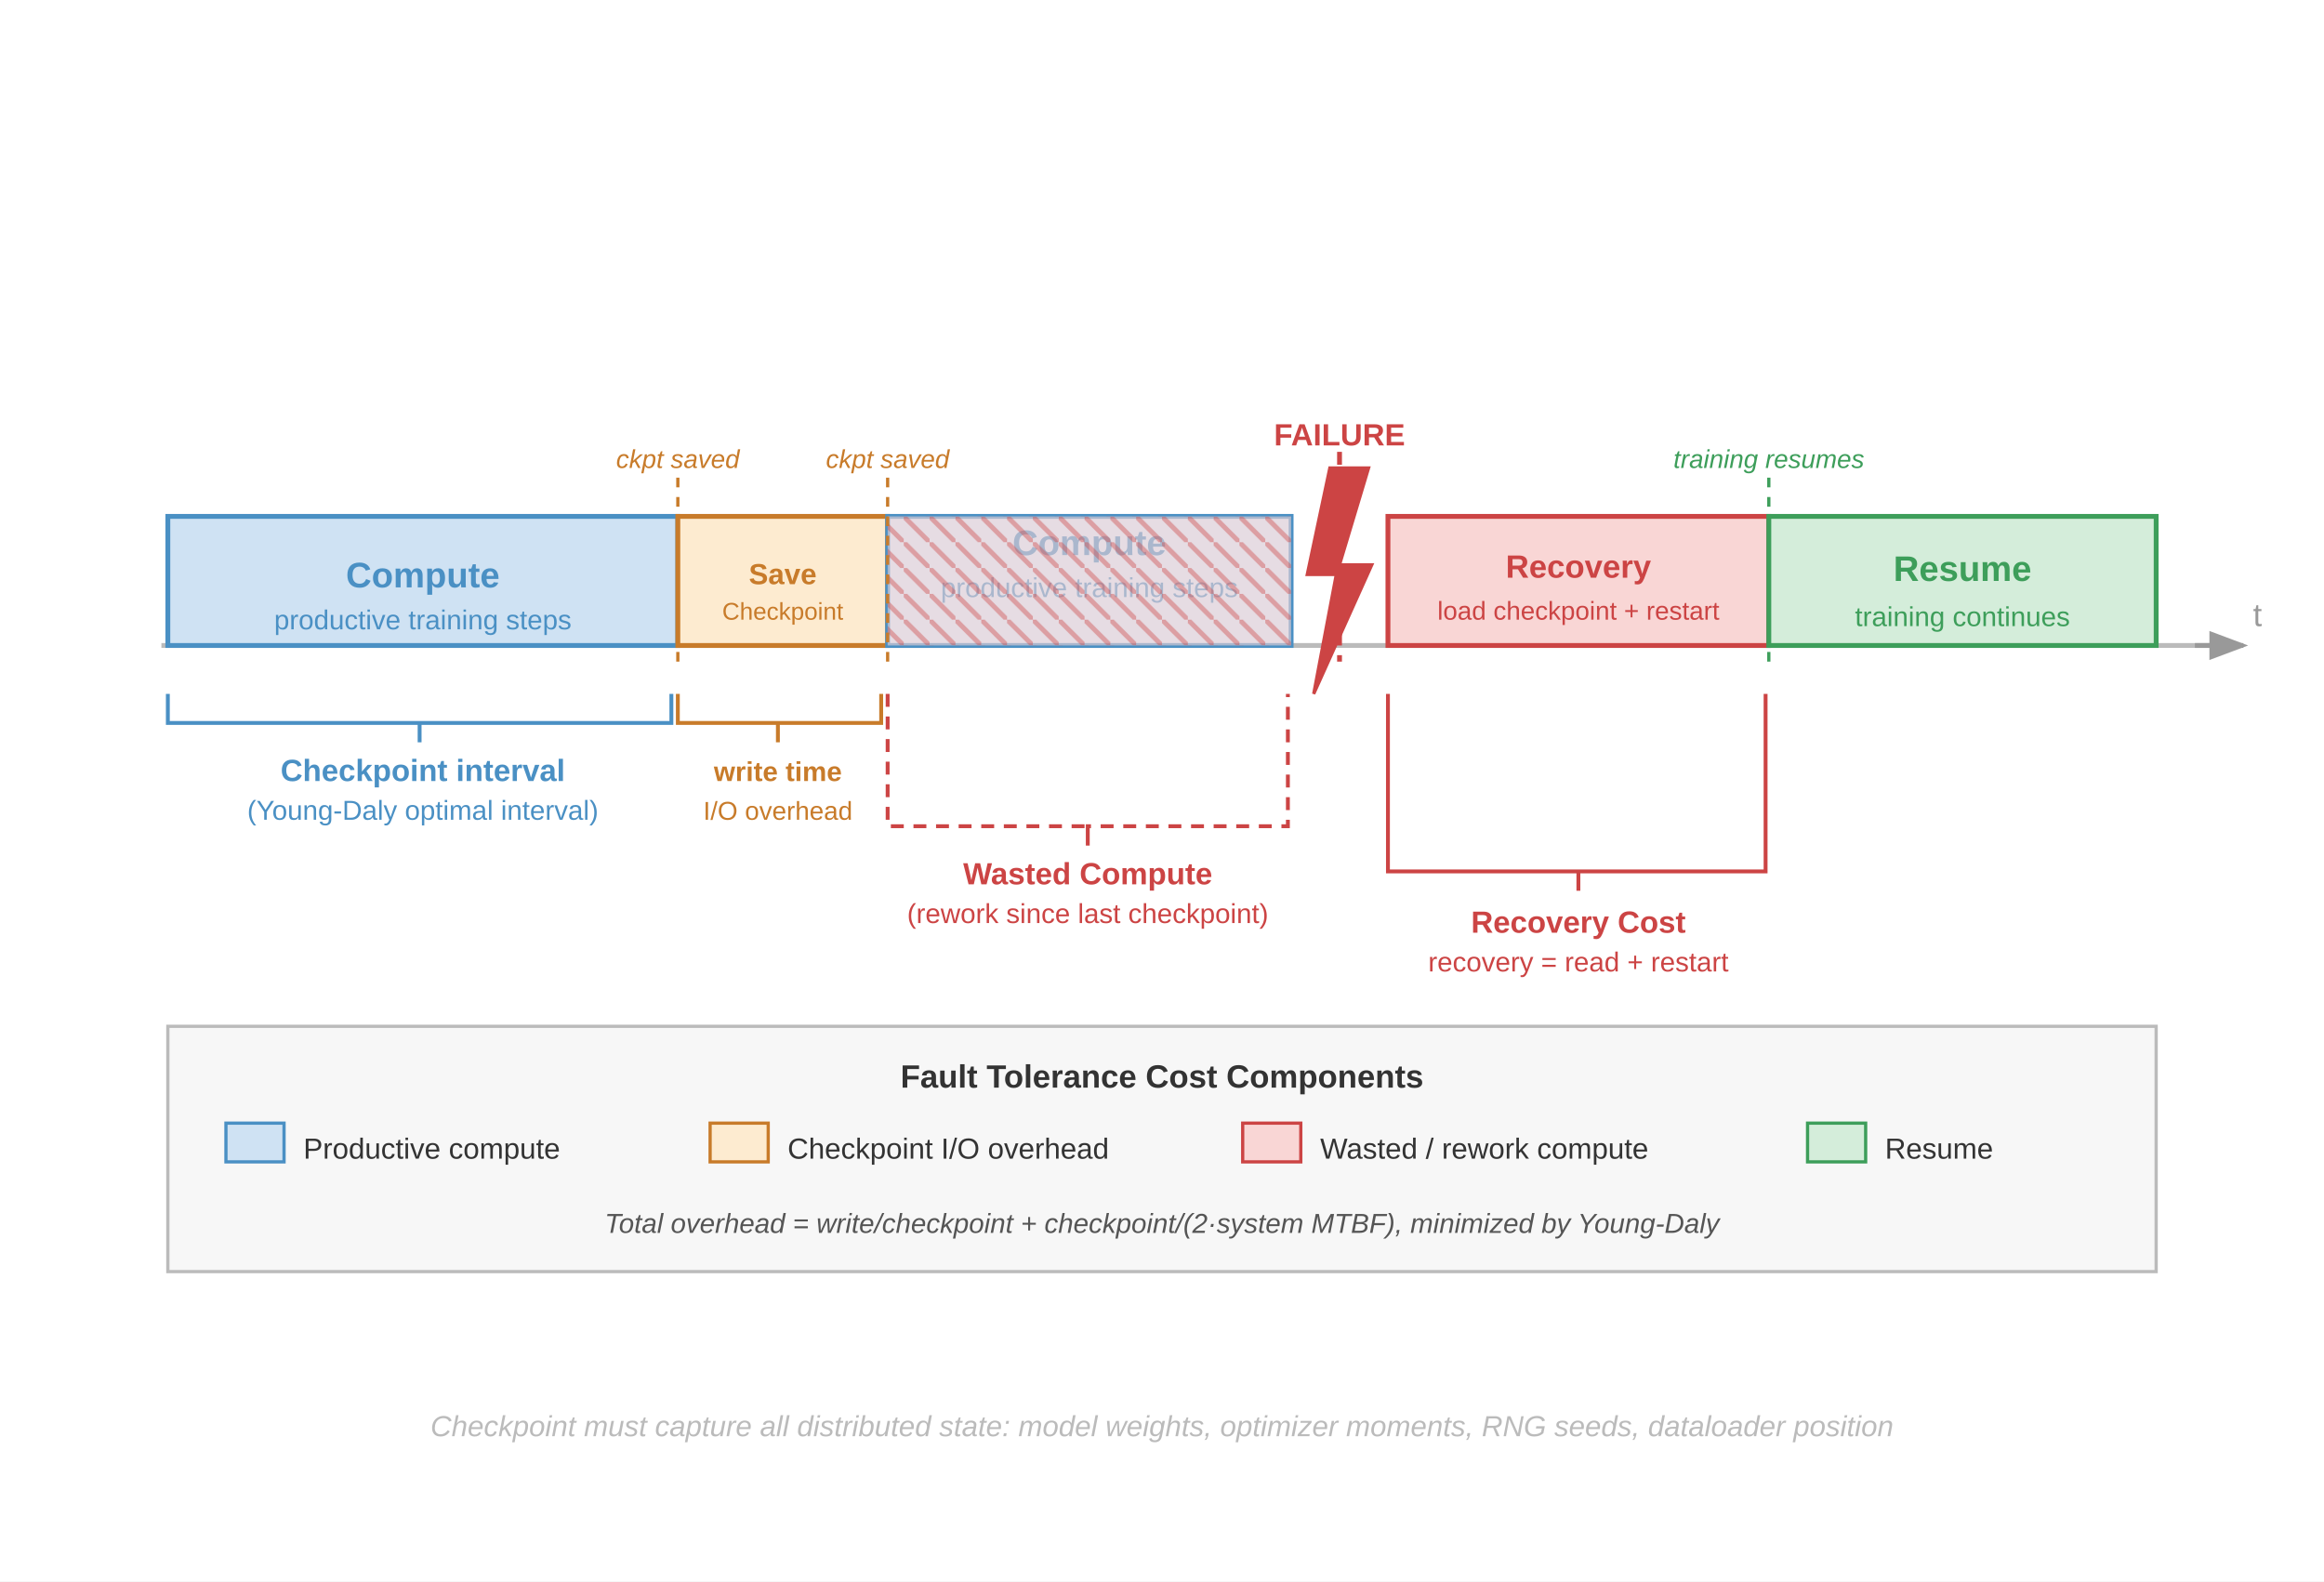
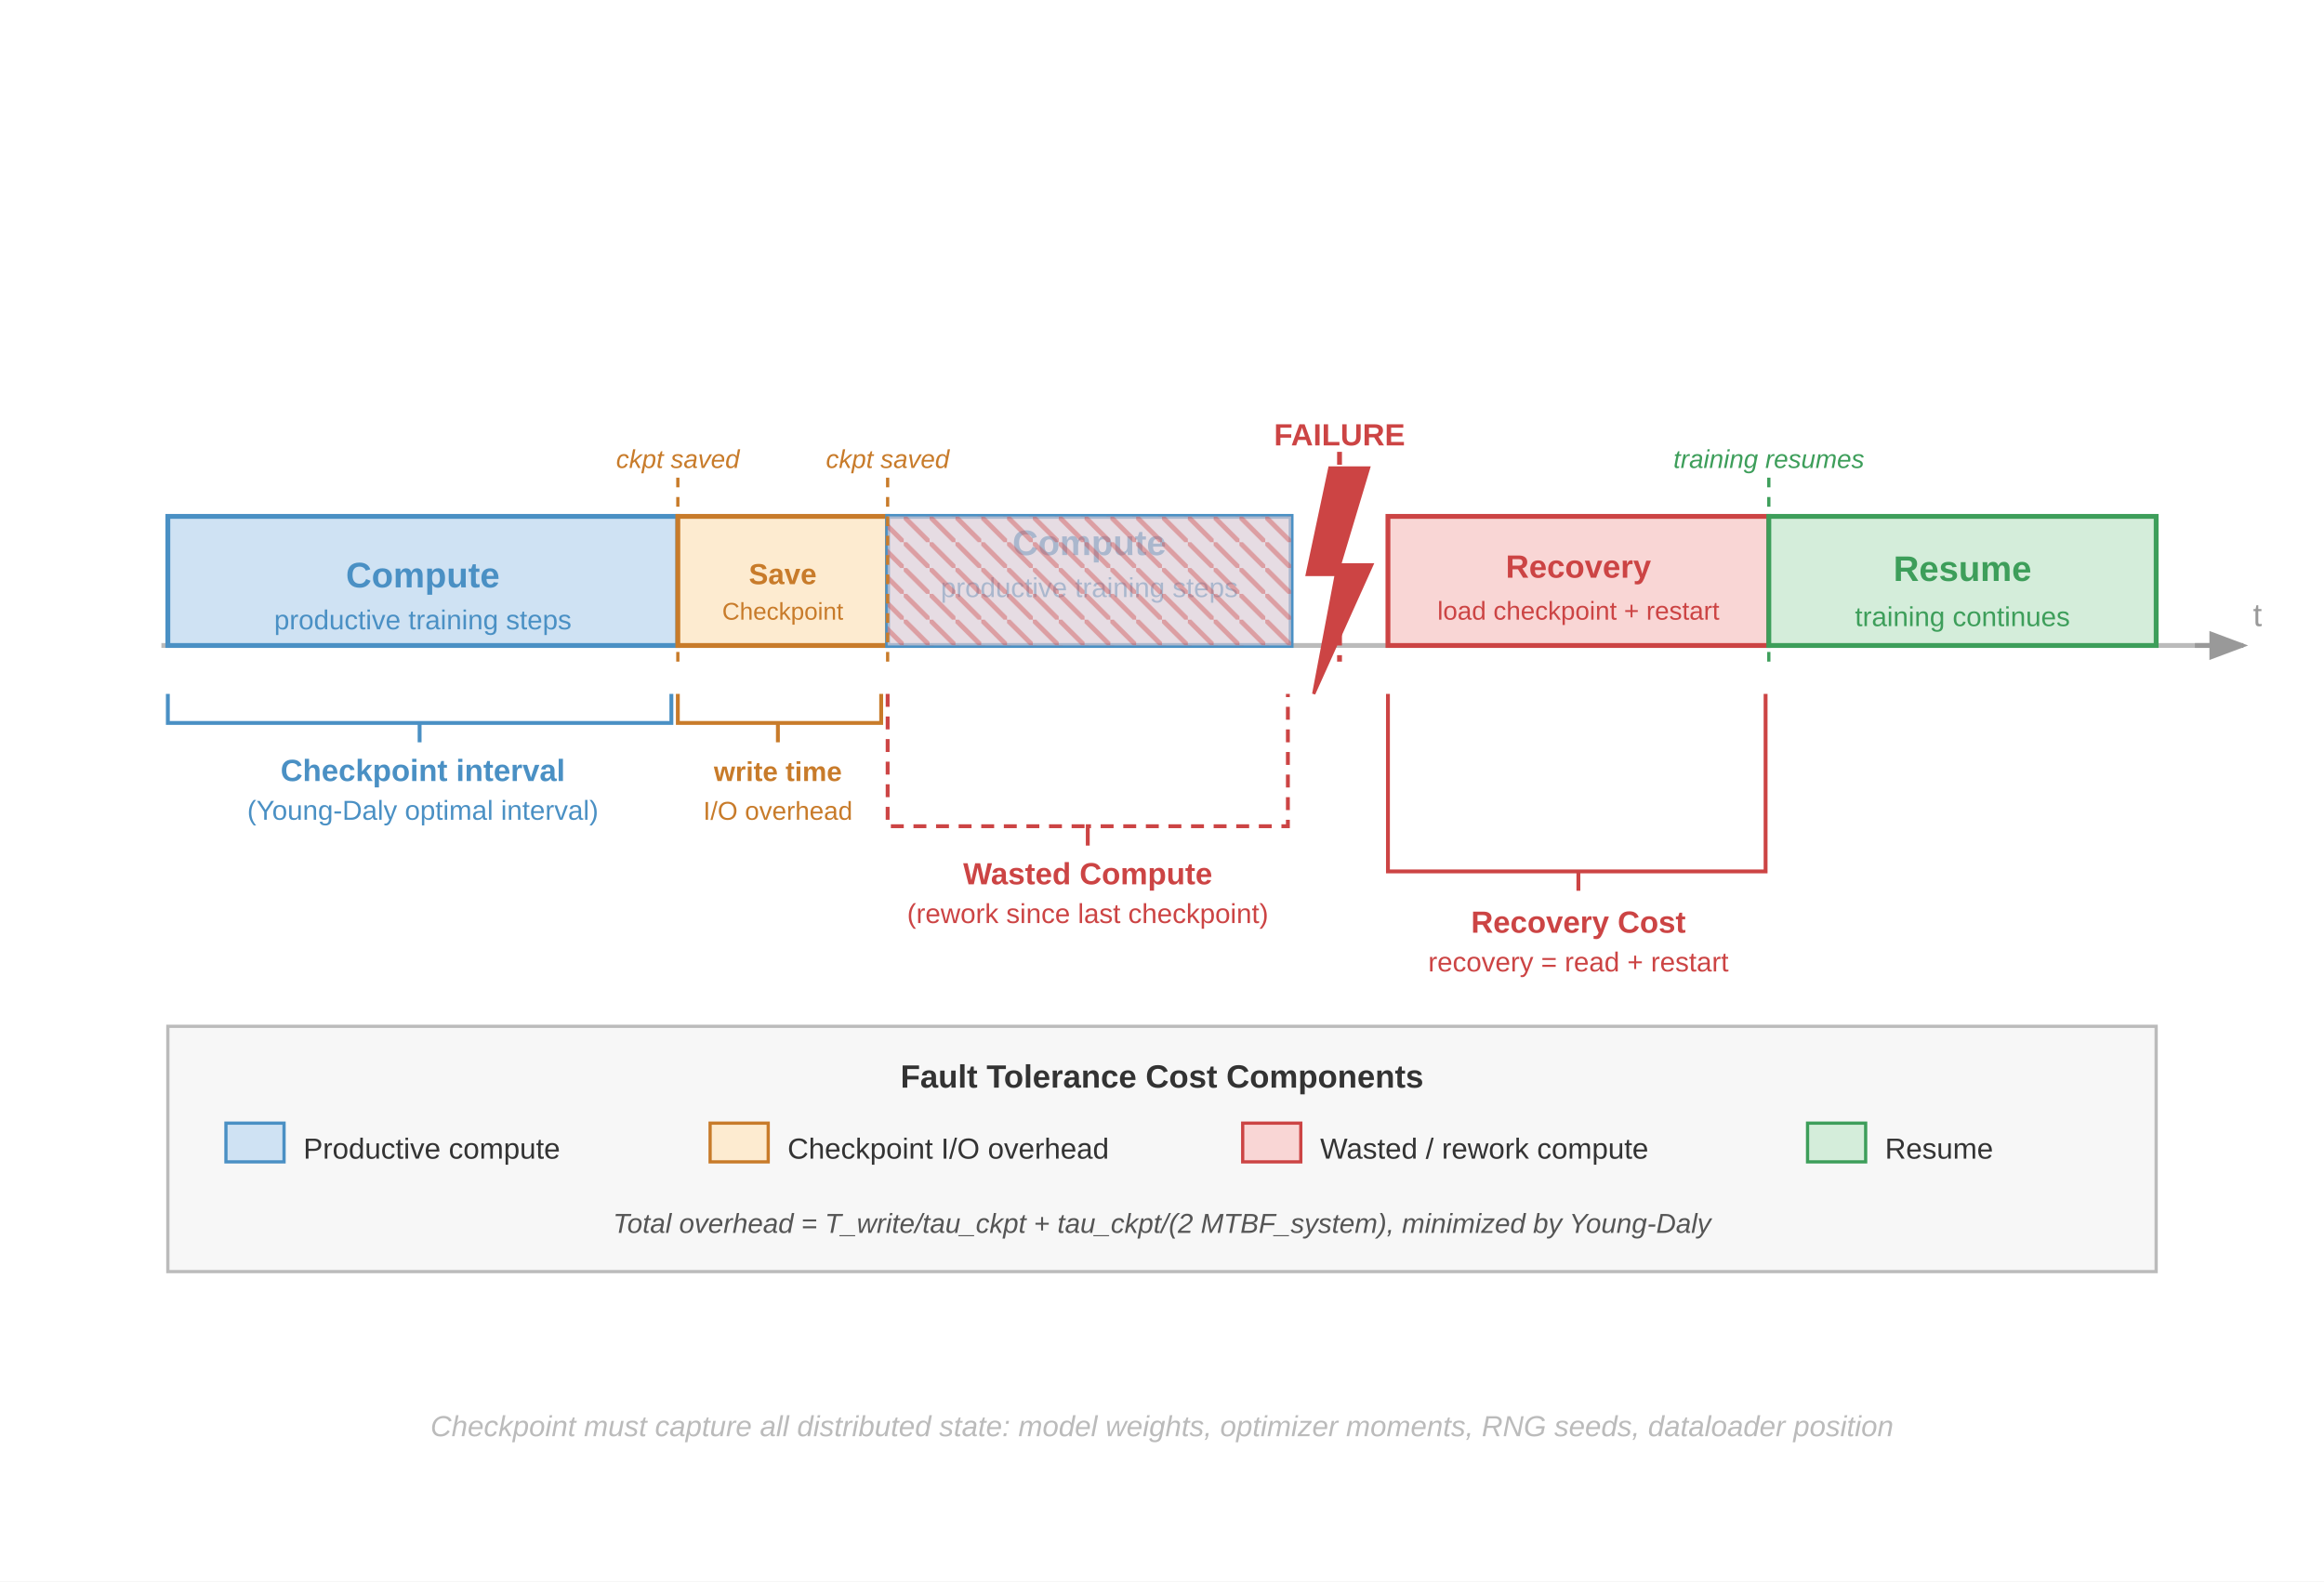
<svg xmlns="http://www.w3.org/2000/svg" font-family="Arial, Helvetica, sans-serif" viewBox="0 0 720 490">
  <defs>
    <marker id="arrowB" markerWidth="8" markerHeight="6" refX="7" refY="3" orient="auto">
      <path d="M0,0 L8,3 L0,6 Z" fill="#4a90c4" />
    </marker>
    <marker id="arrowR" markerWidth="8" markerHeight="6" refX="7" refY="3" orient="auto">
      <path d="M0,0 L8,3 L0,6 Z" fill="#c44" />
    </marker>
    <marker id="arrowO" markerWidth="8" markerHeight="6" refX="7" refY="3" orient="auto">
      <path d="M0,0 L8,3 L0,6 Z" fill="#c87b2a" />
    </marker>
    <marker id="arrowG" markerWidth="8" markerHeight="6" refX="7" refY="3" orient="auto">
      <path d="M0,0 L8,3 L0,6 Z" fill="#3d9e5a" />
    </marker>
    <marker id="arrowGray" markerWidth="8" markerHeight="6" refX="7" refY="3" orient="auto">
      <path d="M0,0 L8,3 L0,6 Z" fill="#999" />
    </marker>
    <pattern id="hatchRed" width="8" height="8" patternUnits="userSpaceOnUse">
      <path d="M-2,-2 L10,10" stroke="#c44" stroke-width="1.5" opacity="0.4" />
    </pattern>
  </defs>
  <rect width="720" height="490" fill="#fff" />
  <line x1="50" y1="200" x2="685" y2="200" stroke="#bbb" stroke-width="1.5" />
  <line x1="680" y1="200" x2="695" y2="200" stroke="#999" stroke-width="1.5" marker-end="url(#arrowGray)" />
  <text x="698" y="194.0" font-size="10" fill="#999">t</text>
  <rect x="52" y="160" width="158" height="40" fill="#cfe2f3" stroke="#4a90c4" stroke-width="1.5" />
  <text x="131" y="182" text-anchor="middle" font-size="11" font-weight="600" fill="#4a90c4">Compute</text>
  <text x="131" y="195" text-anchor="middle" font-size="8.5" fill="#4a90c4">productive training steps</text>
  <rect x="210" y="160" width="65" height="40" fill="#fdebd0" stroke="#c87b2a" stroke-width="1.5" />
  <text x="242.5" y="181" text-anchor="middle" font-size="9" font-weight="600" fill="#c87b2a">Save</text>
  <text x="242.5" y="192" text-anchor="middle" font-size="7.5" fill="#c87b2a">Checkpoint</text>
  <rect x="275" y="160" width="125" height="40" fill="#cfe2f3" stroke="#4a90c4" stroke-width="1.5" />
  <text x="337.5" y="172.0" text-anchor="middle" font-size="11" font-weight="600" fill="#4a90c4">Compute</text>
  <text x="337.5" y="185.0" text-anchor="middle" font-size="8.5" fill="#4a90c4">productive training steps</text>
  <rect x="275" y="160" width="125" height="40" fill="#f9d6d5" fill-opacity="0.55" stroke="none" />
  <rect x="275" y="160" width="125" height="40" fill="url(#hatchRed)" />
  <polygon points="412,145 405,178 414,178 407,215 425,175 415,175 424,145" fill="#c44" stroke="#c44" stroke-width="1" />
  <text x="415" y="138" text-anchor="middle" font-size="9.5" font-weight="700" fill="#c44">FAILURE</text>
  <rect x="430" y="160" width="118" height="40" fill="#f9d6d5" stroke="#c44" stroke-width="1.5" />
  <text x="489" y="179" text-anchor="middle" font-size="10" font-weight="600" fill="#c44">Recovery</text>
  <text x="489" y="192" text-anchor="middle" font-size="8" fill="#c44">load checkpoint + restart</text>
  <rect x="548" y="160" width="120" height="40" fill="#d4edda" stroke="#3d9e5a" stroke-width="1.5" />
  <text x="608" y="180" text-anchor="middle" font-size="11" font-weight="600" fill="#3d9e5a">Resume</text>
  <text x="608" y="194" text-anchor="middle" font-size="8.5" fill="#3d9e5a">training continues</text>
  <path d="M52,215 L52,224 L130,224 L130,230 L130,224 L208,224 L208,215" fill="none" stroke="#4a90c4" stroke-width="1.2" />
  <text x="131" y="242" text-anchor="middle" font-size="9.5" fill="#4a90c4" font-weight="700">Checkpoint interval</text>
  <text x="131" y="254" text-anchor="middle" font-size="8.5" fill="#4a90c4">(Young-Daly optimal interval)</text>
  <path d="M210,215 L210,224 L241,224 L241,230 L241,224 L273,224 L273,215" fill="none" stroke="#c87b2a" stroke-width="1.2" />
  <text x="241" y="242" text-anchor="middle" font-size="8.5" fill="#c87b2a" font-weight="700">write time</text>
  <text x="241" y="254" text-anchor="middle" font-size="8" fill="#c87b2a">I/O overhead</text>
  <path d="M275,215 L275,256 L337,256 L337,262 L337,256 L399,256 L399,215" fill="none" stroke="#c44" stroke-width="1.2" stroke-dasharray="4,3" />
  <text x="337" y="274" text-anchor="middle" font-size="9.5" fill="#c44" font-weight="700">Wasted Compute</text>
  <text x="337" y="286" text-anchor="middle" font-size="8.5" fill="#c44">(rework since last checkpoint)</text>
  <path d="M430,215 L430,270 L489,270 L489,276 L489,270 L547,270 L547,215" fill="none" stroke="#c44" stroke-width="1.2" />
  <text x="489" y="289" text-anchor="middle" font-size="9.5" fill="#c44" font-weight="700">Recovery Cost</text>
  <text x="489" y="301" text-anchor="middle" font-size="8.5" fill="#c44">recovery = read + restart</text>
  <line x1="210" y1="148" x2="210" y2="205" stroke="#c87b2a" stroke-width="1" stroke-dasharray="3,3" />
  <text x="210" y="145" text-anchor="middle" font-size="8" fill="#c87b2a" font-style="italic">ckpt saved</text>
  <line x1="275" y1="148" x2="275" y2="205" stroke="#c87b2a" stroke-width="1" stroke-dasharray="3,3" />
  <text x="275" y="145" text-anchor="middle" font-size="8" fill="#c87b2a" font-style="italic">ckpt saved</text>
  <line x1="415" y1="140" x2="415" y2="205" stroke="#c44" stroke-width="1.5" stroke-dasharray="4,3" />
  <line x1="548" y1="148" x2="548" y2="205" stroke="#3d9e5a" stroke-width="1" stroke-dasharray="3,3" />
  <text x="548" y="145" text-anchor="middle" font-size="8" fill="#3d9e5a" font-style="italic">training resumes</text>
  <rect x="52" y="318" width="616" height="76" fill="#f7f7f7" stroke="#bbb" stroke-width="1" />
  <text x="360" y="337" text-anchor="middle" font-size="10" font-weight="700" fill="#333">Fault Tolerance Cost Components</text>
  <rect x="70" y="348" width="18" height="12" fill="#cfe2f3" stroke="#4a90c4" stroke-width="1" />
  <text x="94" y="359" font-size="9" fill="#333">Productive compute</text>
  <rect x="220" y="348" width="18" height="12" fill="#fdebd0" stroke="#c87b2a" stroke-width="1" />
  <text x="244" y="359" font-size="9" fill="#333">Checkpoint I/O overhead</text>
  <rect x="385" y="348" width="18" height="12" fill="#f9d6d5" stroke="#c44" stroke-width="1" />
  <text x="409" y="359" font-size="9" fill="#333">Wasted / rework compute</text>
  <rect x="560" y="348" width="18" height="12" fill="#d4edda" stroke="#3d9e5a" stroke-width="1" />
  <text x="584" y="359" font-size="9" fill="#333">Resume</text>
-   <text x="360" y="382" text-anchor="middle" font-size="8.5" fill="#555" font-style="italic">Total overhead = write/checkpoint + checkpoint/(2·system MTBF), minimized by Young-Daly</text>
+   <text x="360" y="382" text-anchor="middle" font-size="8.5" fill="#555" font-style="italic">Total overhead = T_write/tau_ckpt + tau_ckpt/(2 MTBF_system), minimized by Young-Daly</text>
  <text x="360" y="445" text-anchor="middle" font-size="9" fill="#bbb" font-style="italic">Checkpoint must capture all distributed state: model weights, optimizer moments, RNG seeds, dataloader position</text>
</svg>
